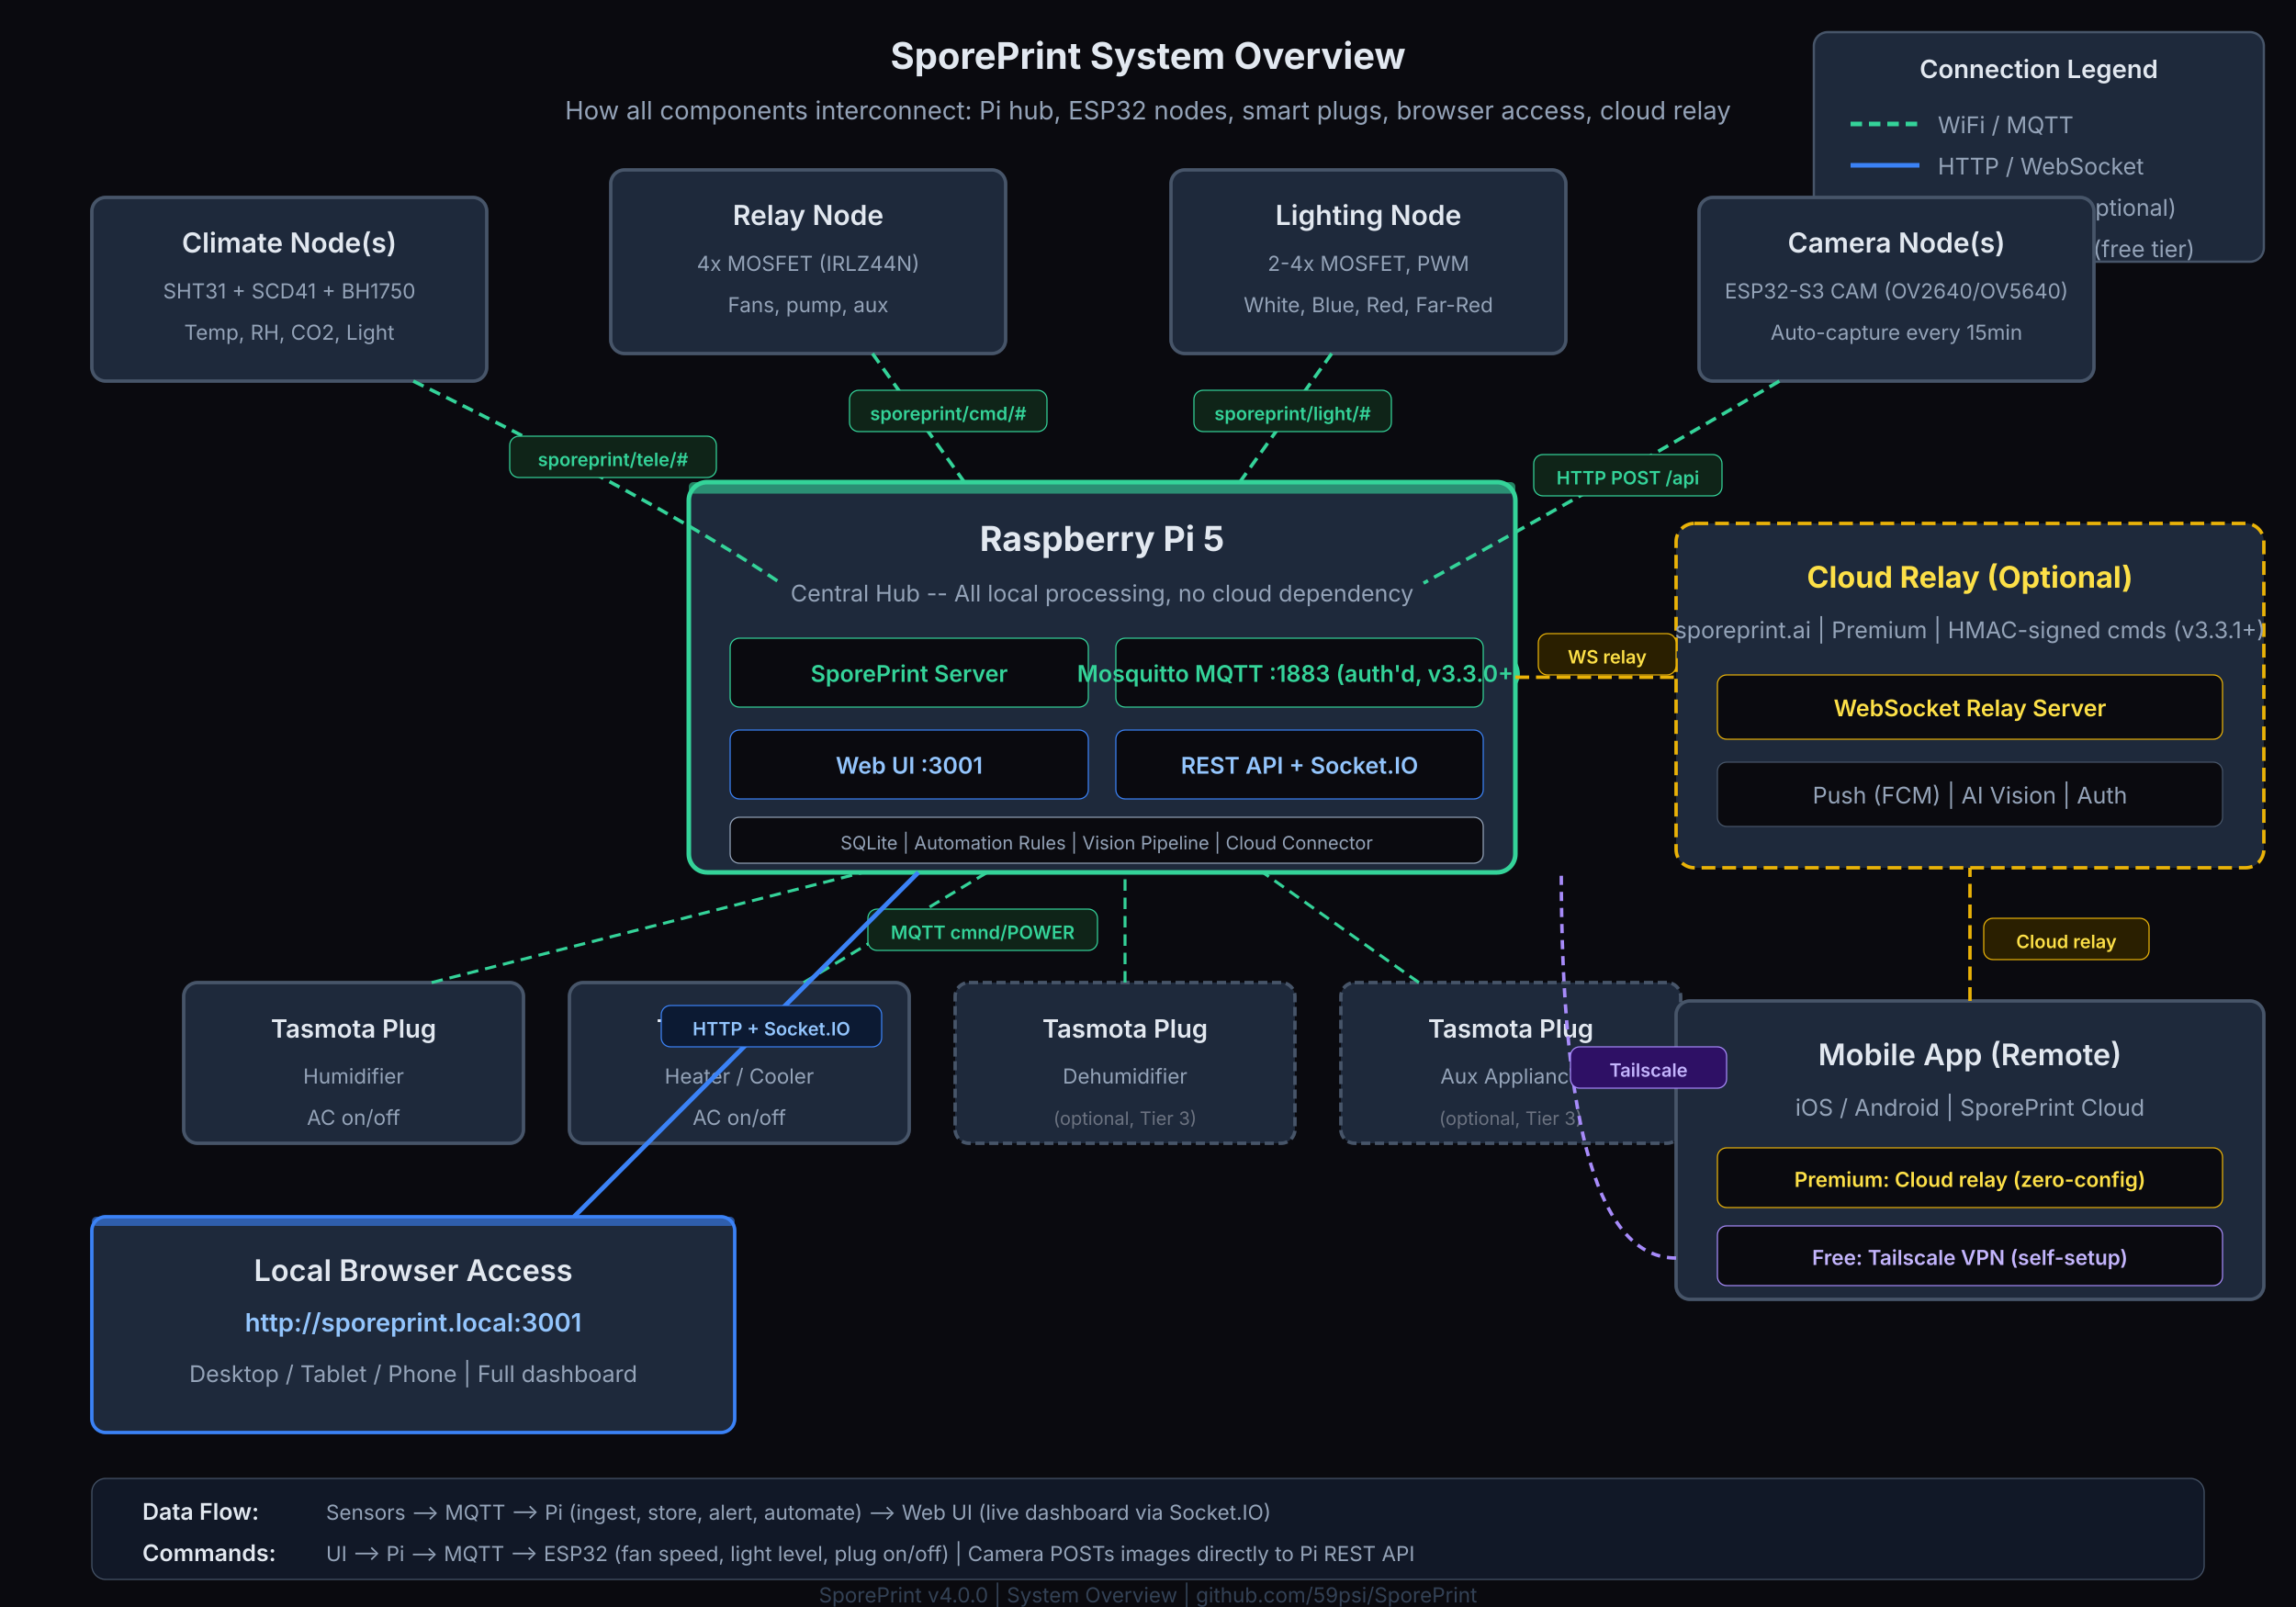
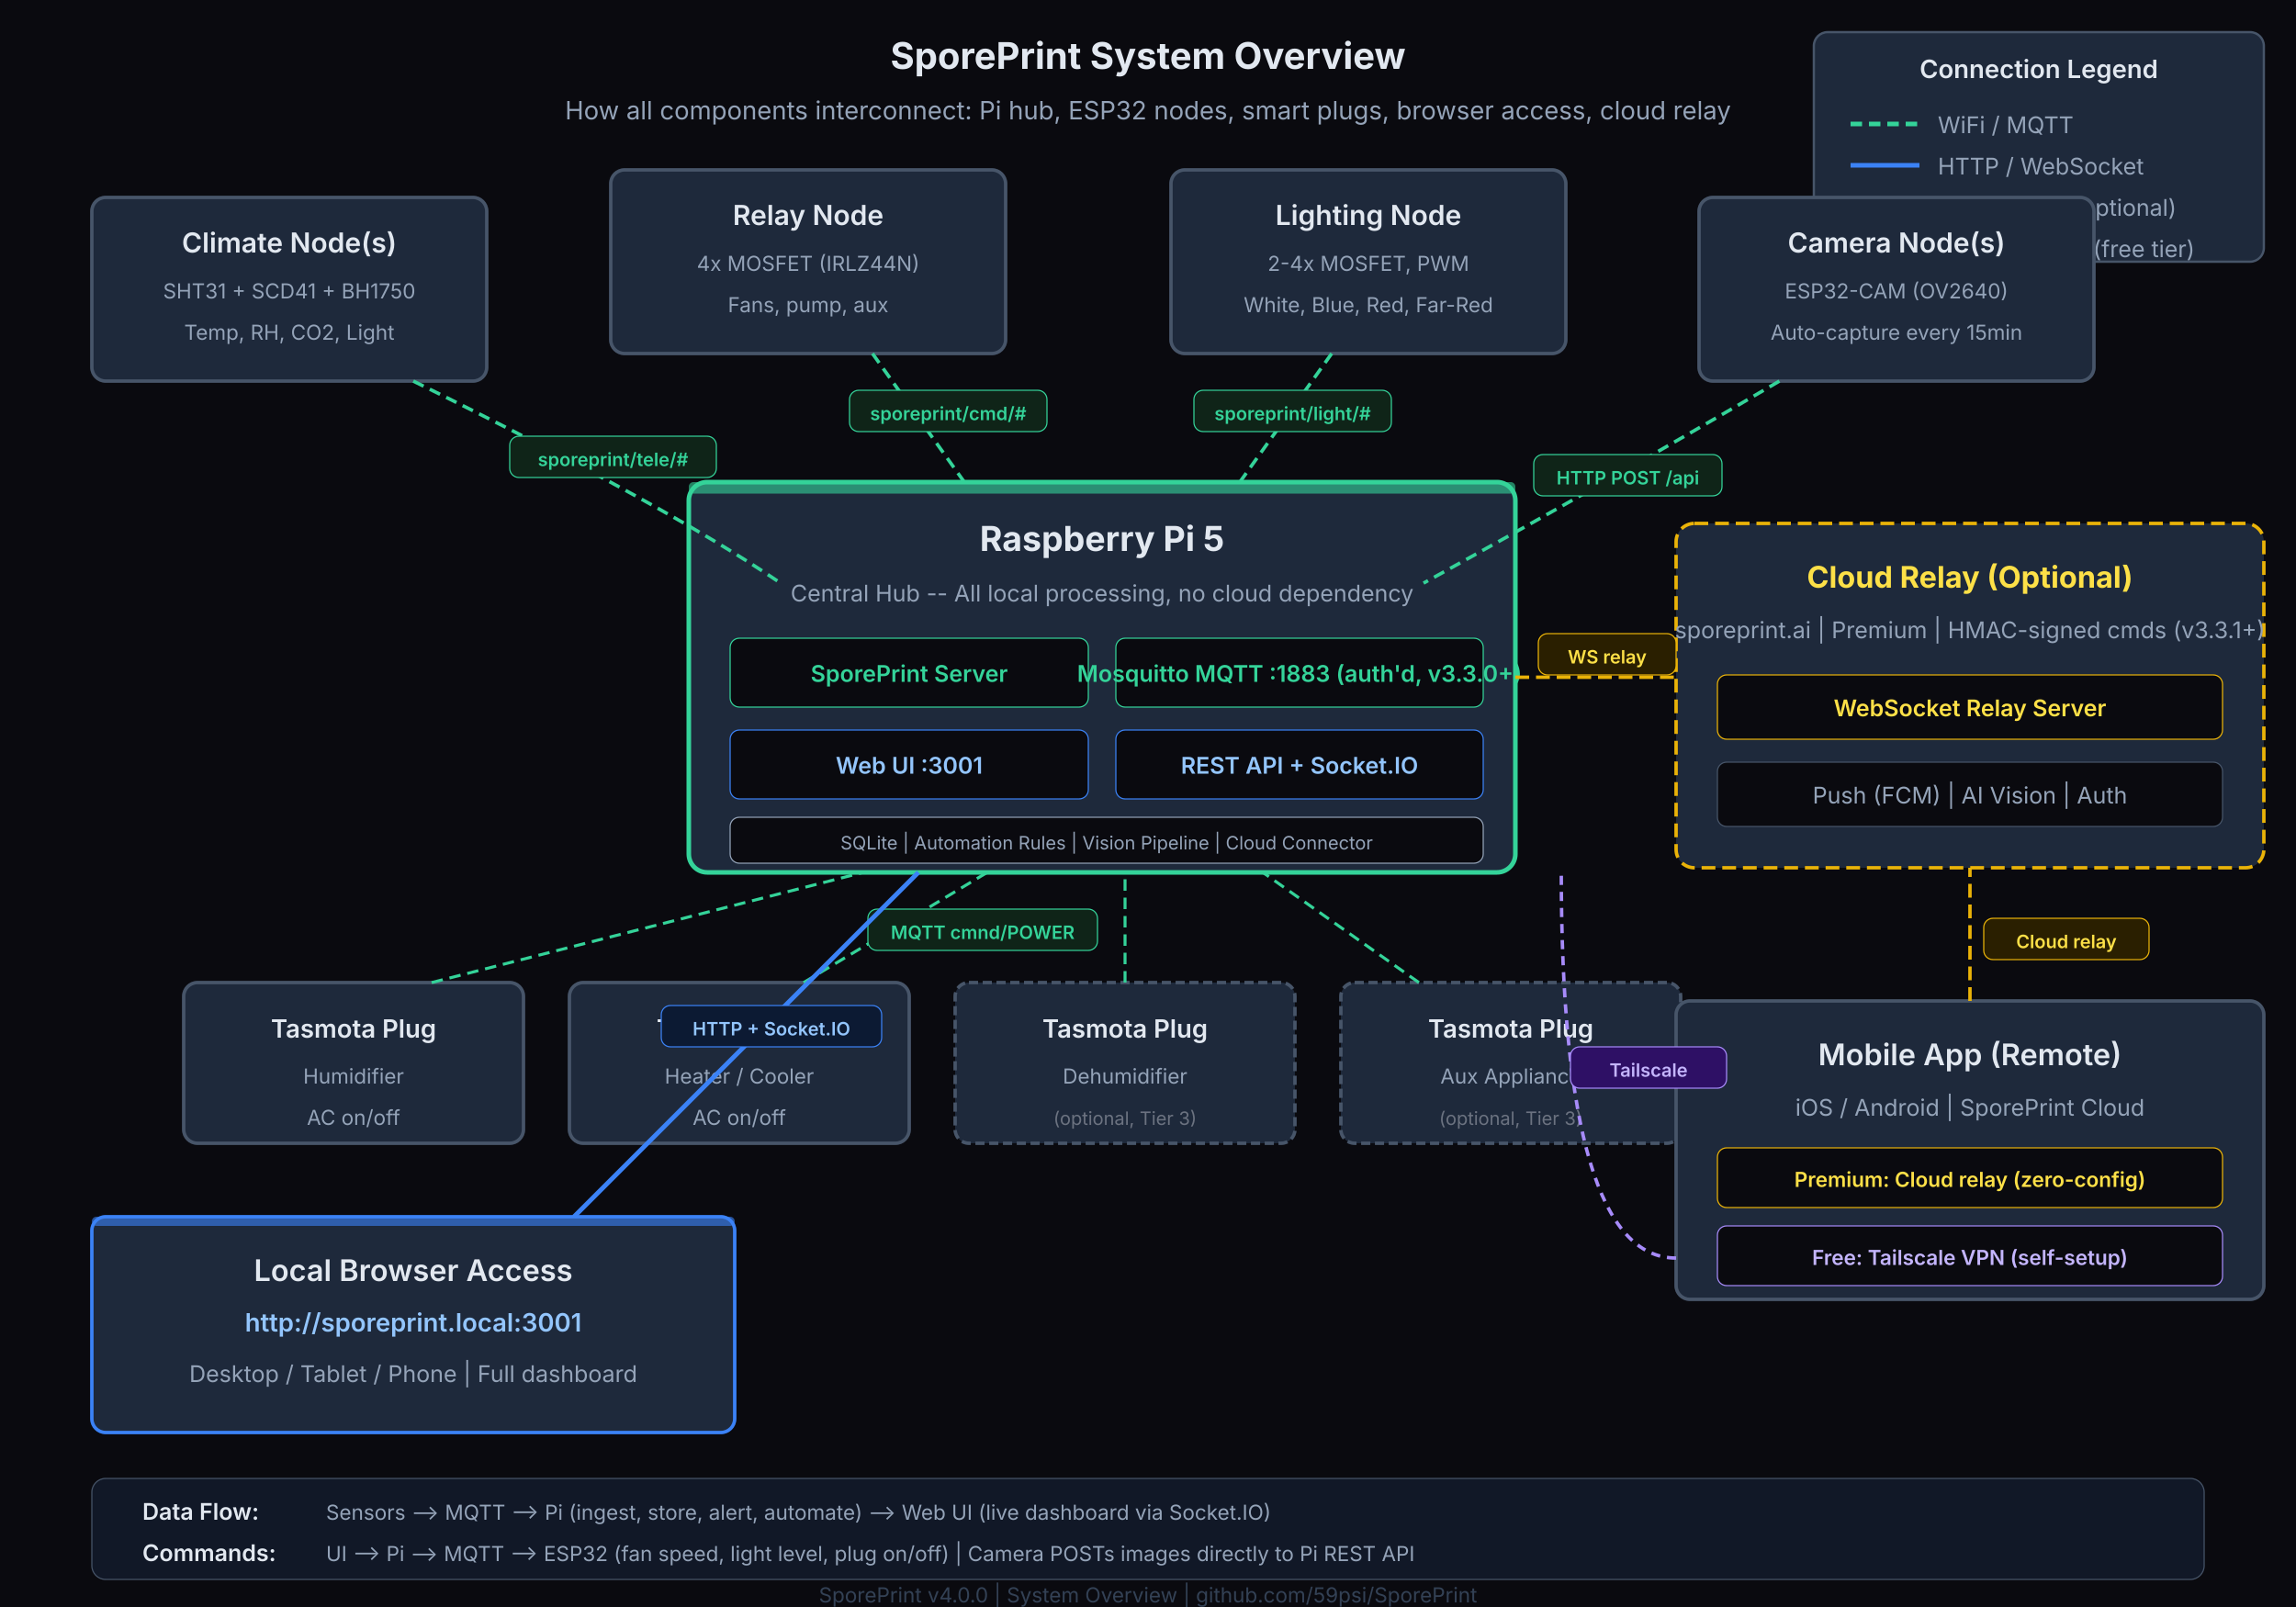
<svg xmlns="http://www.w3.org/2000/svg" viewBox="0 0 1000 700" width="1000" height="700">
  <rect width="1000" height="700" fill="#0a0a0f" />
  <text x="500" y="30" text-anchor="middle" fill="#e2e8f0" font-family="system-ui, -apple-system, sans-serif" font-size="16" font-weight="700">SporePrint System Overview</text>
  <text x="500" y="52" text-anchor="middle" fill="#94a3b8" font-family="system-ui, -apple-system, sans-serif" font-size="11">How all components interconnect: Pi hub, ESP32 nodes, smart plugs, browser access, cloud relay</text>
  <rect x="790" y="14" width="196" height="100" rx="6" fill="#1e293b" stroke="#475569" stroke-width="1" />
  <text x="888" y="34" text-anchor="middle" fill="#e2e8f0" font-family="system-ui, -apple-system, sans-serif" font-size="11" font-weight="600">Connection Legend</text>
  <line x1="806" y1="54" x2="836" y2="54" stroke="#34d399" stroke-width="2" stroke-dasharray="5,3" />
  <text x="844" y="58" fill="#94a3b8" font-family="system-ui, -apple-system, sans-serif" font-size="10">WiFi / MQTT</text>
  <line x1="806" y1="72" x2="836" y2="72" stroke="#3b82f6" stroke-width="2" />
  <text x="844" y="76" fill="#94a3b8" font-family="system-ui, -apple-system, sans-serif" font-size="10">HTTP / WebSocket</text>
  <line x1="806" y1="90" x2="836" y2="90" stroke="#eab308" stroke-width="2" stroke-dasharray="6,3" />
  <text x="844" y="94" fill="#94a3b8" font-family="system-ui, -apple-system, sans-serif" font-size="10">Cloud Relay (optional)</text>
  <line x1="806" y1="108" x2="836" y2="108" stroke="#a78bfa" stroke-width="2" stroke-dasharray="4,3" />
  <text x="844" y="112" fill="#94a3b8" font-family="system-ui, -apple-system, sans-serif" font-size="10">Tailscale VPN (free tier)</text>
  <rect x="300" y="210" width="360" height="170" rx="8" fill="#1e293b" stroke="#34d399" stroke-width="2" />
  <rect x="300" y="210" width="360" height="5" rx="2" fill="#34d399" opacity="0.6" />
  <text x="480" y="240" text-anchor="middle" fill="#e2e8f0" font-family="system-ui, -apple-system, sans-serif" font-size="15" font-weight="700">Raspberry Pi 5</text>
  <text x="480" y="262" text-anchor="middle" fill="#94a3b8" font-family="system-ui, -apple-system, sans-serif" font-size="10">Central Hub -- All local processing, no cloud dependency</text>
  <rect x="318" y="278" width="156" height="30" rx="4" fill="#0a0a0f" stroke="#34d399" stroke-width="0.5" />
  <text x="396" y="297" text-anchor="middle" fill="#34d399" font-family="system-ui, -apple-system, sans-serif" font-size="10" font-weight="600">SporePrint Server</text>
  <rect x="486" y="278" width="160" height="30" rx="4" fill="#0a0a0f" stroke="#34d399" stroke-width="0.5" />
  <text x="566" y="297" text-anchor="middle" fill="#34d399" font-family="system-ui, -apple-system, sans-serif" font-size="10" font-weight="600">Mosquitto MQTT :1883 (auth'd, v3.3.0+)</text>
  <rect x="318" y="318" width="156" height="30" rx="4" fill="#0a0a0f" stroke="#3b82f6" stroke-width="0.5" />
  <text x="396" y="337" text-anchor="middle" fill="#93c5fd" font-family="system-ui, -apple-system, sans-serif" font-size="10" font-weight="600">Web UI :3001</text>
  <rect x="486" y="318" width="160" height="30" rx="4" fill="#0a0a0f" stroke="#3b82f6" stroke-width="0.5" />
  <text x="566" y="337" text-anchor="middle" fill="#93c5fd" font-family="system-ui, -apple-system, sans-serif" font-size="10" font-weight="600">REST API + Socket.IO</text>
  <rect x="318" y="356" width="328" height="20" rx="4" fill="#0a0a0f" stroke="#94a3b8" stroke-width="0.5" />
  <text x="482" y="370" text-anchor="middle" fill="#94a3b8" font-family="system-ui, -apple-system, sans-serif" font-size="8">SQLite | Automation Rules | Vision Pipeline | Cloud Connector</text>
  <rect x="40" y="86" width="172" height="80" rx="6" fill="#1e293b" stroke="#475569" stroke-width="1.5" />
  <text x="126" y="110" text-anchor="middle" fill="#e2e8f0" font-family="system-ui, -apple-system, sans-serif" font-size="12" font-weight="600">Climate Node(s)</text>
  <text x="126" y="130" text-anchor="middle" fill="#94a3b8" font-family="system-ui, -apple-system, sans-serif" font-size="9">SHT31 + SCD41 + BH1750</text>
  <text x="126" y="148" text-anchor="middle" fill="#94a3b8" font-family="system-ui, -apple-system, sans-serif" font-size="9">Temp, RH, CO2, Light</text>
  <path d="M 180 166 Q 290 220 340 254" fill="none" stroke="#34d399" stroke-width="1.5" stroke-dasharray="5,3" />
  <g>
    <rect x="222" y="190" width="90" height="18" rx="4" fill="#0f2418" stroke="#34d399" stroke-width="0.5" />
    <text x="267" y="203" text-anchor="middle" fill="#34d399" font-family="system-ui, -apple-system, sans-serif" font-size="8" font-weight="600">sporeprint/tele/#</text>
  </g>
  <rect x="266" y="74" width="172" height="80" rx="6" fill="#1e293b" stroke="#475569" stroke-width="1.5" />
  <text x="352" y="98" text-anchor="middle" fill="#e2e8f0" font-family="system-ui, -apple-system, sans-serif" font-size="12" font-weight="600">Relay Node</text>
  <text x="352" y="118" text-anchor="middle" fill="#94a3b8" font-family="system-ui, -apple-system, sans-serif" font-size="9">4x MOSFET (IRLZ44N)</text>
  <text x="352" y="136" text-anchor="middle" fill="#94a3b8" font-family="system-ui, -apple-system, sans-serif" font-size="9">Fans, pump, aux</text>
  <path d="M 380 154 L 420 210" fill="none" stroke="#34d399" stroke-width="1.5" stroke-dasharray="5,3" />
  <g>
    <rect x="370" y="170" width="86" height="18" rx="4" fill="#0f2418" stroke="#34d399" stroke-width="0.5" />
    <text x="413" y="183" text-anchor="middle" fill="#34d399" font-family="system-ui, -apple-system, sans-serif" font-size="8" font-weight="600">sporeprint/cmd/#</text>
  </g>
  <rect x="510" y="74" width="172" height="80" rx="6" fill="#1e293b" stroke="#475569" stroke-width="1.5" />
  <text x="596" y="98" text-anchor="middle" fill="#e2e8f0" font-family="system-ui, -apple-system, sans-serif" font-size="12" font-weight="600">Lighting Node</text>
  <text x="596" y="118" text-anchor="middle" fill="#94a3b8" font-family="system-ui, -apple-system, sans-serif" font-size="9">2-4x MOSFET, PWM</text>
  <text x="596" y="136" text-anchor="middle" fill="#94a3b8" font-family="system-ui, -apple-system, sans-serif" font-size="9">White, Blue, Red, Far-Red</text>
  <path d="M 580 154 L 540 210" fill="none" stroke="#34d399" stroke-width="1.5" stroke-dasharray="5,3" />
  <g>
    <rect x="520" y="170" width="86" height="18" rx="4" fill="#0f2418" stroke="#34d399" stroke-width="0.5" />
    <text x="563" y="183" text-anchor="middle" fill="#34d399" font-family="system-ui, -apple-system, sans-serif" font-size="8" font-weight="600">sporeprint/light/#</text>
  </g>
  <rect x="740" y="86" width="172" height="80" rx="6" fill="#1e293b" stroke="#475569" stroke-width="1.5" />
  <text x="826" y="110" text-anchor="middle" fill="#e2e8f0" font-family="system-ui, -apple-system, sans-serif" font-size="12" font-weight="600">Camera Node(s)</text>
-   <text x="826" y="130" text-anchor="middle" fill="#94a3b8" font-family="system-ui, -apple-system, sans-serif" font-size="9">ESP32-S3 CAM (OV2640/OV5640)</text>
+   <text x="826" y="130" text-anchor="middle" fill="#94a3b8" font-family="system-ui, -apple-system, sans-serif" font-size="9">ESP32-CAM (OV2640)</text>
  <text x="826" y="148" text-anchor="middle" fill="#94a3b8" font-family="system-ui, -apple-system, sans-serif" font-size="9">Auto-capture every 15min</text>
  <path d="M 775 166 Q 700 210 620 254" fill="none" stroke="#34d399" stroke-width="1.5" stroke-dasharray="5,3" />
  <g>
    <rect x="668" y="198" width="82" height="18" rx="4" fill="#0f2418" stroke="#34d399" stroke-width="0.5" />
    <text x="709" y="211" text-anchor="middle" fill="#34d399" font-family="system-ui, -apple-system, sans-serif" font-size="8" font-weight="600">HTTP POST /api</text>
  </g>
  <rect x="80" y="428" width="148" height="70" rx="6" fill="#1e293b" stroke="#475569" stroke-width="1.5" />
  <text x="154" y="452" text-anchor="middle" fill="#e2e8f0" font-family="system-ui, -apple-system, sans-serif" font-size="11" font-weight="600">Tasmota Plug</text>
  <text x="154" y="472" text-anchor="middle" fill="#94a3b8" font-family="system-ui, -apple-system, sans-serif" font-size="9">Humidifier</text>
  <text x="154" y="490" text-anchor="middle" fill="#94a3b8" font-family="system-ui, -apple-system, sans-serif" font-size="9">AC on/off</text>
  <rect x="248" y="428" width="148" height="70" rx="6" fill="#1e293b" stroke="#475569" stroke-width="1.5" />
  <text x="322" y="452" text-anchor="middle" fill="#e2e8f0" font-family="system-ui, -apple-system, sans-serif" font-size="11" font-weight="600">Tasmota Plug</text>
  <text x="322" y="472" text-anchor="middle" fill="#94a3b8" font-family="system-ui, -apple-system, sans-serif" font-size="9">Heater / Cooler</text>
  <text x="322" y="490" text-anchor="middle" fill="#94a3b8" font-family="system-ui, -apple-system, sans-serif" font-size="9">AC on/off</text>
  <rect x="416" y="428" width="148" height="70" rx="6" fill="#1e293b" stroke="#475569" stroke-width="1.5" stroke-dasharray="4,2" />
  <text x="490" y="452" text-anchor="middle" fill="#e2e8f0" font-family="system-ui, -apple-system, sans-serif" font-size="11" font-weight="600">Tasmota Plug</text>
  <text x="490" y="472" text-anchor="middle" fill="#94a3b8" font-family="system-ui, -apple-system, sans-serif" font-size="9">Dehumidifier</text>
  <text x="490" y="490" text-anchor="middle" fill="#6b7280" font-family="system-ui, -apple-system, sans-serif" font-size="8">(optional, Tier 3)</text>
  <rect x="584" y="428" width="148" height="70" rx="6" fill="#1e293b" stroke="#475569" stroke-width="1.5" stroke-dasharray="4,2" />
  <text x="658" y="452" text-anchor="middle" fill="#e2e8f0" font-family="system-ui, -apple-system, sans-serif" font-size="11" font-weight="600">Tasmota Plug</text>
  <text x="658" y="472" text-anchor="middle" fill="#94a3b8" font-family="system-ui, -apple-system, sans-serif" font-size="9">Aux Appliance</text>
  <text x="658" y="490" text-anchor="middle" fill="#6b7280" font-family="system-ui, -apple-system, sans-serif" font-size="8">(optional, Tier 3)</text>
  <path d="M 188 428 L 376 380" fill="none" stroke="#34d399" stroke-width="1.3" stroke-dasharray="5,3" />
  <path d="M 350 428 L 430 380" fill="none" stroke="#34d399" stroke-width="1.3" stroke-dasharray="5,3" />
  <path d="M 490 428 L 490 380" fill="none" stroke="#34d399" stroke-width="1.3" stroke-dasharray="5,3" />
  <path d="M 618 428 L 550 380" fill="none" stroke="#34d399" stroke-width="1.3" stroke-dasharray="5,3" />
  <g>
    <rect x="378" y="396" width="100" height="18" rx="4" fill="#0f2418" stroke="#34d399" stroke-width="0.5" />
    <text x="428" y="409" text-anchor="middle" fill="#34d399" font-family="system-ui, -apple-system, sans-serif" font-size="8" font-weight="600">MQTT cmnd/POWER</text>
  </g>
  <rect x="40" y="530" width="280" height="94" rx="6" fill="#1e293b" stroke="#3b82f6" stroke-width="1.5" />
  <rect x="40" y="530" width="280" height="4" rx="2" fill="#3b82f6" opacity="0.6" />
  <text x="180" y="558" text-anchor="middle" fill="#e2e8f0" font-family="system-ui, -apple-system, sans-serif" font-size="13" font-weight="600">Local Browser Access</text>
  <text x="180" y="580" text-anchor="middle" fill="#93c5fd" font-family="system-ui, -apple-system, sans-serif" font-size="11" font-weight="600">http://sporeprint.local:3001</text>
  <text x="180" y="602" text-anchor="middle" fill="#94a3b8" font-family="system-ui, -apple-system, sans-serif" font-size="10">Desktop / Tablet / Phone | Full dashboard</text>
  <path d="M 250 530 L 400 380" fill="none" stroke="#3b82f6" stroke-width="2" />
  <g>
    <rect x="288" y="438" width="96" height="18" rx="4" fill="#0c1a33" stroke="#3b82f6" stroke-width="0.5" />
    <text x="336" y="451" text-anchor="middle" fill="#93c5fd" font-family="system-ui, -apple-system, sans-serif" font-size="8" font-weight="600">HTTP + Socket.IO</text>
  </g>
  <rect x="730" y="228" width="256" height="150" rx="8" fill="#1e293b" stroke="#eab308" stroke-width="1.5" stroke-dasharray="6,3" />
  <text x="858" y="256" text-anchor="middle" fill="#fde047" font-family="system-ui, -apple-system, sans-serif" font-size="13" font-weight="700">Cloud Relay (Optional)</text>
  <text x="858" y="278" text-anchor="middle" fill="#94a3b8" font-family="system-ui, -apple-system, sans-serif" font-size="10">sporeprint.ai | Premium | HMAC-signed cmds (v3.3.1+)</text>
  <rect x="748" y="294" width="220" height="28" rx="4" fill="#0a0a0f" stroke="#eab308" stroke-width="0.5" />
  <text x="858" y="312" text-anchor="middle" fill="#fde047" font-family="system-ui, -apple-system, sans-serif" font-size="10" font-weight="600">WebSocket Relay Server</text>
  <rect x="748" y="332" width="220" height="28" rx="4" fill="#0a0a0f" stroke="#475569" stroke-width="0.5" />
  <text x="858" y="350" text-anchor="middle" fill="#94a3b8" font-family="system-ui, -apple-system, sans-serif" font-size="10">Push (FCM) | AI Vision | Auth</text>
  <path d="M 660 295 L 730 295" fill="none" stroke="#eab308" stroke-width="1.5" stroke-dasharray="6,3" />
  <g>
    <rect x="670" y="276" width="60" height="18" rx="4" fill="#2a1f00" stroke="#eab308" stroke-width="0.5" />
    <text x="700" y="289" text-anchor="middle" fill="#fde047" font-family="system-ui, -apple-system, sans-serif" font-size="8" font-weight="600">WS relay</text>
  </g>
  <rect x="730" y="436" width="256" height="130" rx="6" fill="#1e293b" stroke="#475569" stroke-width="1.5" />
  <text x="858" y="464" text-anchor="middle" fill="#e2e8f0" font-family="system-ui, -apple-system, sans-serif" font-size="13" font-weight="600">Mobile App (Remote)</text>
  <text x="858" y="486" text-anchor="middle" fill="#94a3b8" font-family="system-ui, -apple-system, sans-serif" font-size="10">iOS / Android | SporePrint Cloud</text>
  <rect x="748" y="500" width="220" height="26" rx="4" fill="#0a0a0f" stroke="#eab308" stroke-width="0.5" />
  <text x="858" y="517" text-anchor="middle" fill="#fde047" font-family="system-ui, -apple-system, sans-serif" font-size="9" font-weight="600">Premium: Cloud relay (zero-config)</text>
  <rect x="748" y="534" width="220" height="26" rx="4" fill="#0a0a0f" stroke="#a78bfa" stroke-width="0.5" />
  <text x="858" y="551" text-anchor="middle" fill="#c4b5fd" font-family="system-ui, -apple-system, sans-serif" font-size="9" font-weight="600">Free: Tailscale VPN (self-setup)</text>
  <path d="M 858 436 L 858 378" fill="none" stroke="#eab308" stroke-width="1.5" stroke-dasharray="6,3" />
  <g>
    <rect x="864" y="400" width="72" height="18" rx="4" fill="#2a1f00" stroke="#eab308" stroke-width="0.5" />
    <text x="900" y="413" text-anchor="middle" fill="#fde047" font-family="system-ui, -apple-system, sans-serif" font-size="8" font-weight="600">Cloud relay</text>
  </g>
  <path d="M 730 548 Q 680 548 680 380" fill="none" stroke="#a78bfa" stroke-width="1.5" stroke-dasharray="4,3" />
  <g>
    <rect x="684" y="456" width="68" height="18" rx="4" fill="#2e1065" stroke="#a78bfa" stroke-width="0.5" />
    <text x="718" y="469" text-anchor="middle" fill="#c4b5fd" font-family="system-ui, -apple-system, sans-serif" font-size="8" font-weight="600">Tailscale</text>
  </g>
  <rect x="40" y="644" width="920" height="44" rx="6" fill="#111827" stroke="#475569" stroke-width="0.5" />
  <text x="62" y="662" fill="#e2e8f0" font-family="system-ui, -apple-system, sans-serif" font-size="10" font-weight="600">Data Flow:</text>
  <text x="142" y="662" fill="#94a3b8" font-family="system-ui, -apple-system, sans-serif" font-size="9">Sensors --&gt; MQTT --&gt; Pi (ingest, store, alert, automate) --&gt; Web UI (live dashboard via Socket.IO)</text>
  <text x="62" y="680" fill="#e2e8f0" font-family="system-ui, -apple-system, sans-serif" font-size="10" font-weight="600">Commands:</text>
  <text x="142" y="680" fill="#94a3b8" font-family="system-ui, -apple-system, sans-serif" font-size="9">UI --&gt; Pi --&gt; MQTT --&gt; ESP32 (fan speed, light level, plug on/off) | Camera POSTs images directly to Pi REST API</text>
  <text x="500" y="698" text-anchor="middle" fill="#334155" font-family="system-ui, -apple-system, sans-serif" font-size="9">SporePrint v4.0.0  |  System Overview  |  github.com/59psi/SporePrint</text>
</svg>
